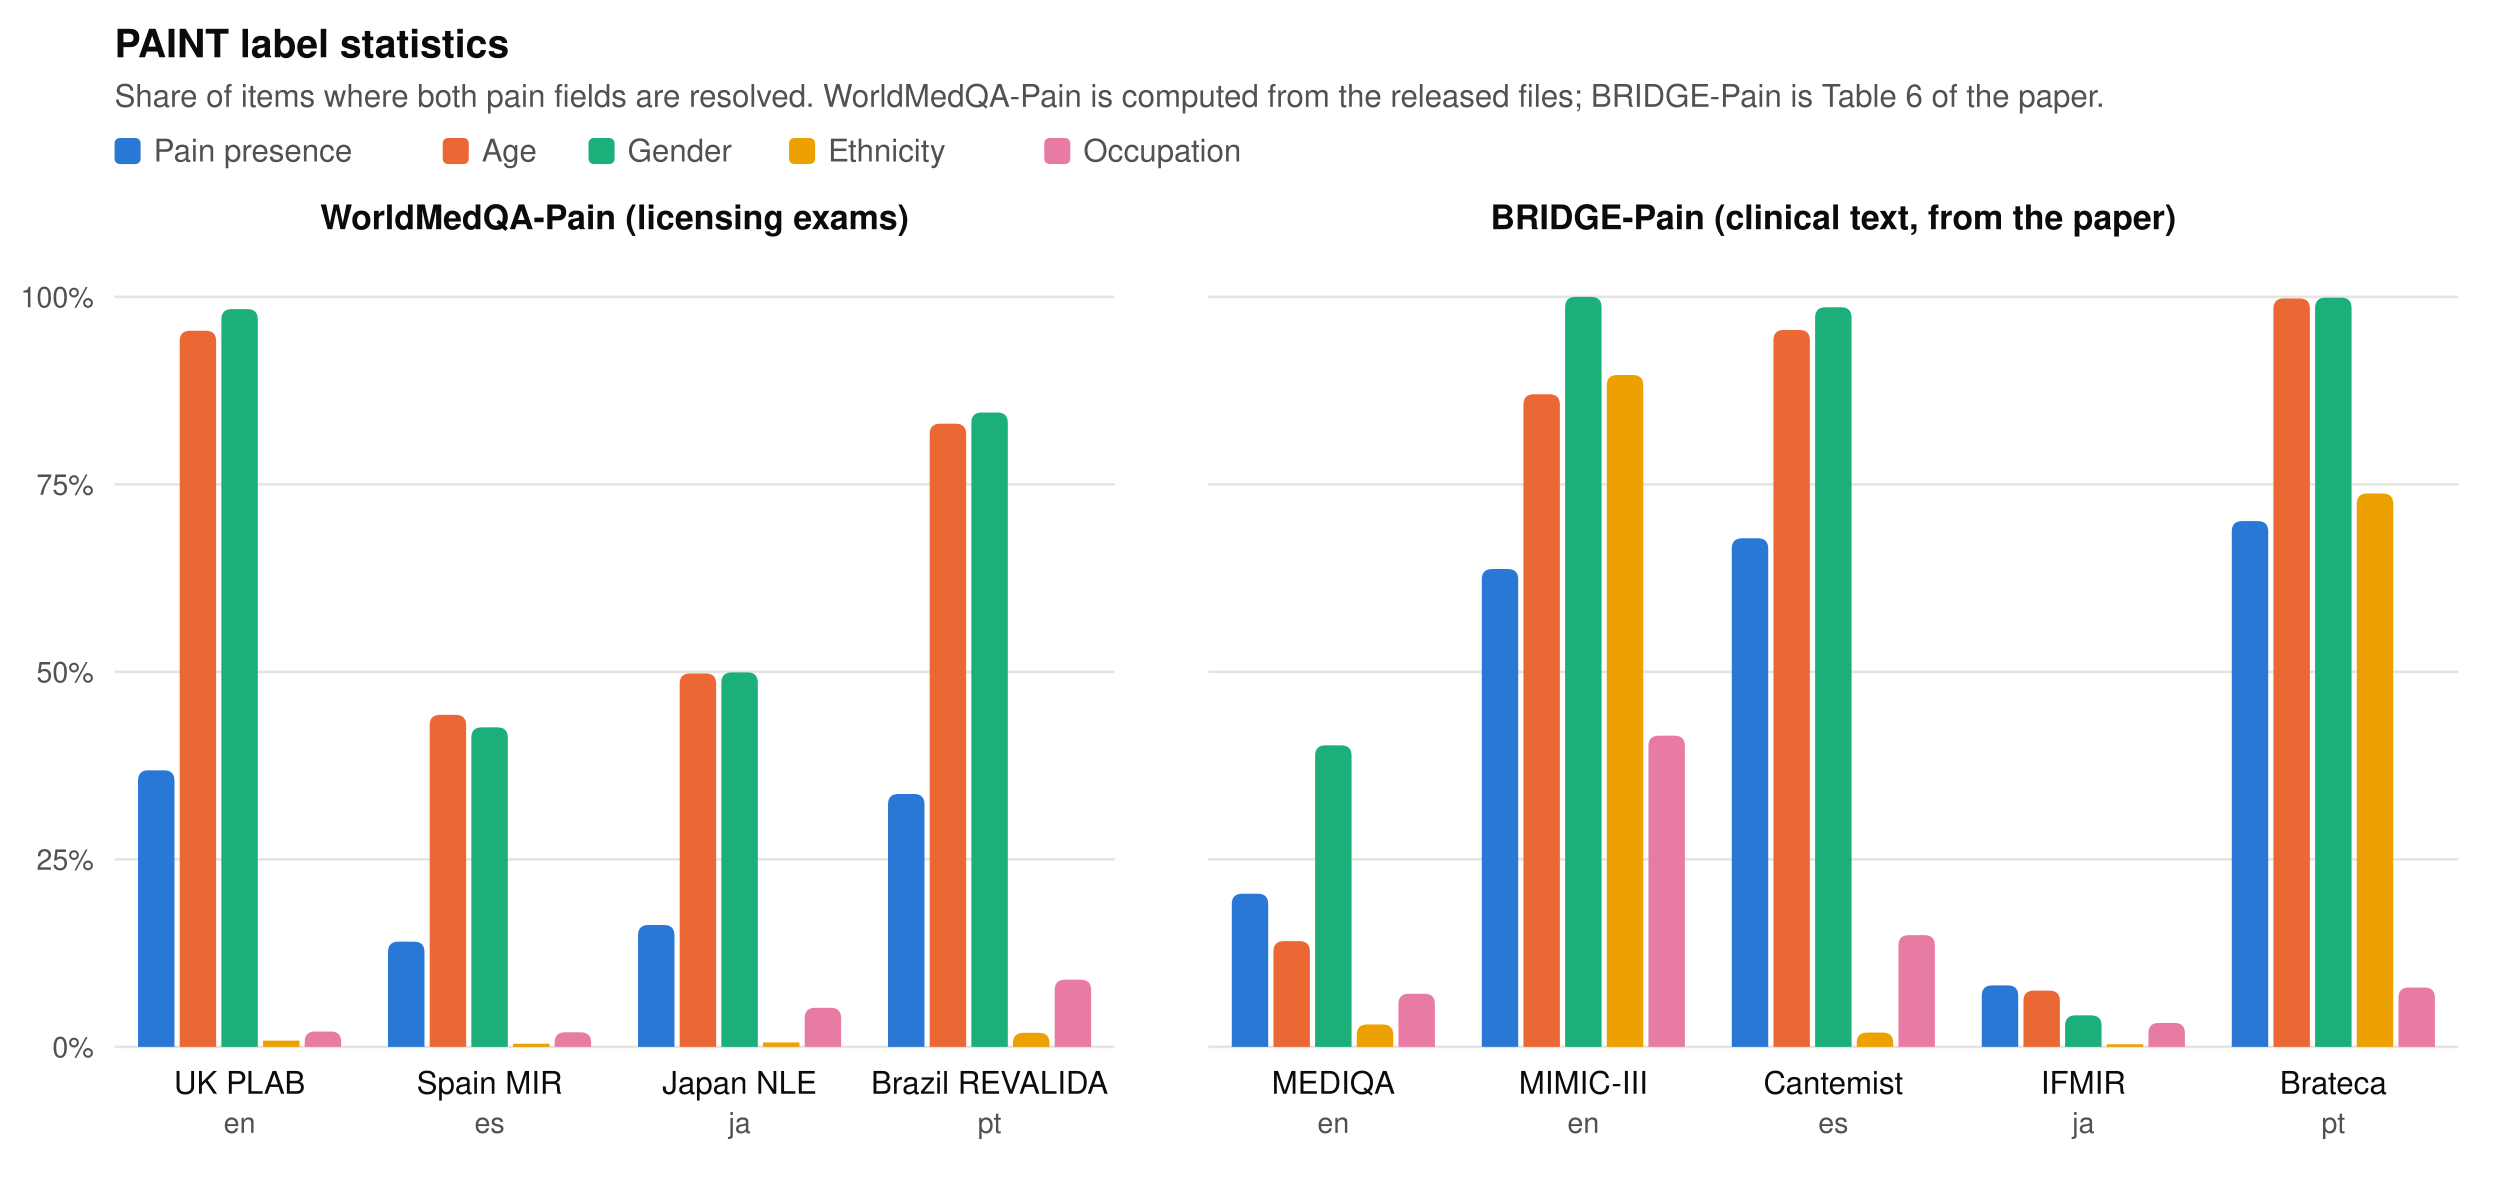
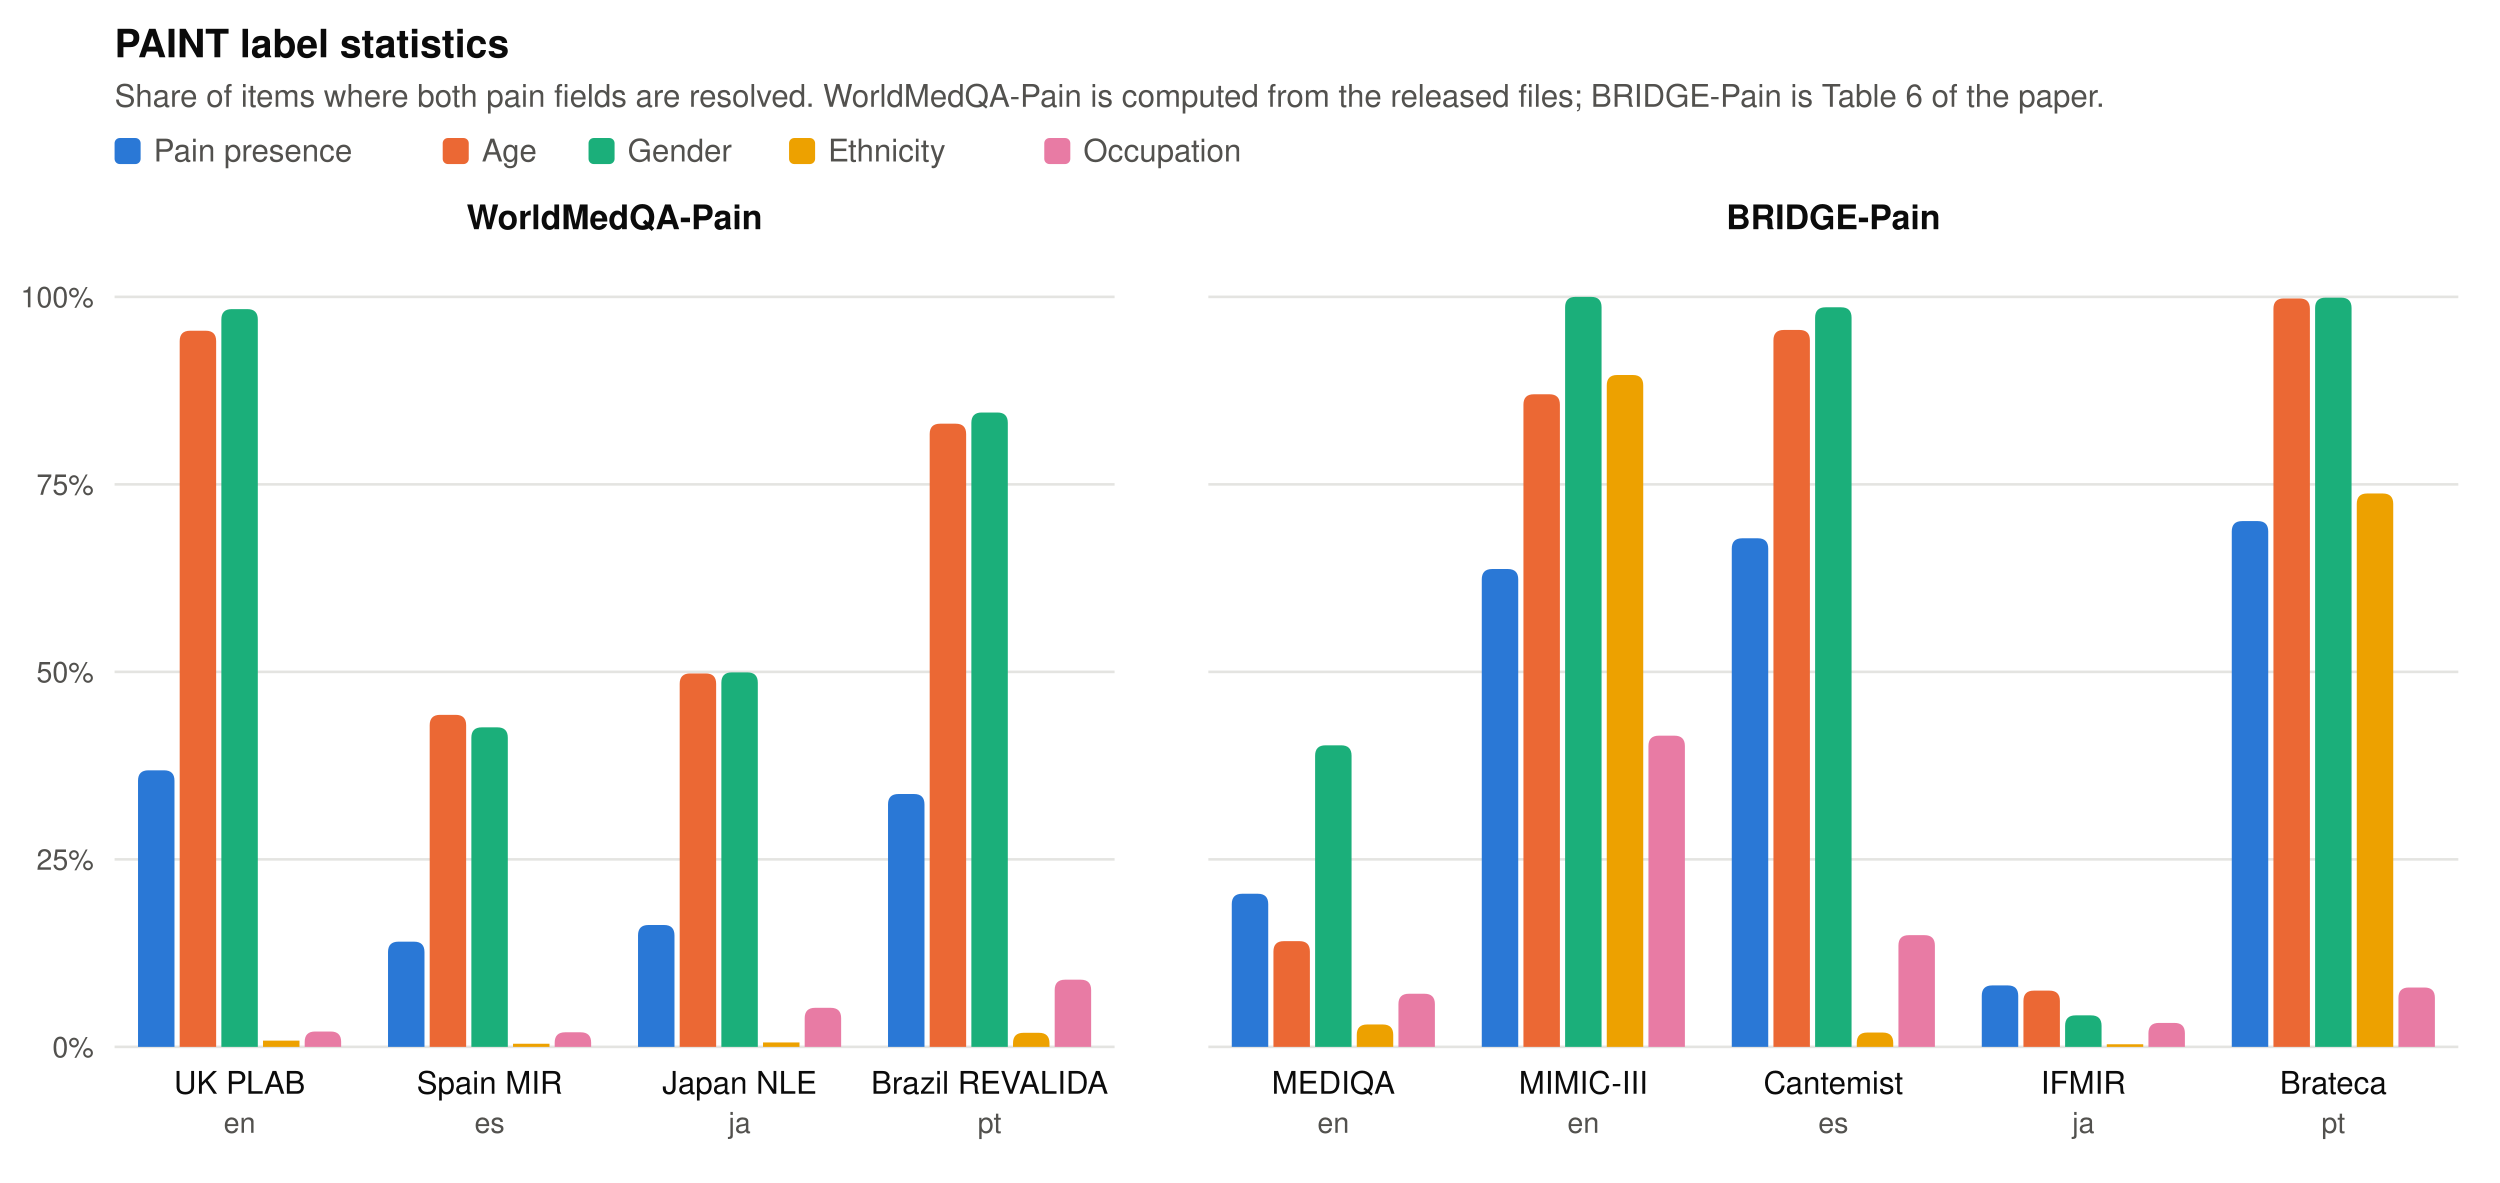
<svg xmlns="http://www.w3.org/2000/svg" width="960" height="454" viewBox="0 0 960 454" role="img" aria-label="PAINT label statistics: pain presence and demographic coverage per partition">
  <style>.bar text{opacity:0;pointer-events:none}.bar:hover text{opacity:1}.bar:hover path{opacity:.8}</style>
  <text x="44" y="22" font-family="-apple-system, BlinkMacSystemFont, 'Segoe UI', Helvetica, Arial, sans-serif" font-size="15" font-weight="600" fill="#0b0b0b">PAINT label statistics</text>
  <text x="44" y="41" font-family="-apple-system, BlinkMacSystemFont, 'Segoe UI', Helvetica, Arial, sans-serif" font-size="12" fill="#52514e">Share of items where both pain fields are resolved. WorldMedQA-Pain is computed from the released files; BRIDGE-Pain is Table 6 of the paper.</text>
  <rect x="44" y="53" width="10" height="10" rx="2" fill="#2a78d6" />
  <text x="59" y="62" font-family="-apple-system, BlinkMacSystemFont, 'Segoe UI', Helvetica, Arial, sans-serif" font-size="12" fill="#52514e">Pain presence</text>
  <rect x="170" y="53" width="10" height="10" rx="2" fill="#eb6834" />
  <text x="185" y="62" font-family="-apple-system, BlinkMacSystemFont, 'Segoe UI', Helvetica, Arial, sans-serif" font-size="12" fill="#52514e">Age</text>
  <rect x="226" y="53" width="10" height="10" rx="2" fill="#1baf7a" />
  <text x="241" y="62" font-family="-apple-system, BlinkMacSystemFont, 'Segoe UI', Helvetica, Arial, sans-serif" font-size="12" fill="#52514e">Gender</text>
  <rect x="303" y="53" width="10" height="10" rx="2" fill="#eda100" />
  <text x="318" y="62" font-family="-apple-system, BlinkMacSystemFont, 'Segoe UI', Helvetica, Arial, sans-serif" font-size="12" fill="#52514e">Ethnicity</text>
  <rect x="401" y="53" width="10" height="10" rx="2" fill="#e87ba4" />
  <text x="416" y="62" font-family="-apple-system, BlinkMacSystemFont, 'Segoe UI', Helvetica, Arial, sans-serif" font-size="12" fill="#52514e">Occupation</text>
-   <text x="236.0" y="88" font-family="-apple-system, BlinkMacSystemFont, 'Segoe UI', Helvetica, Arial, sans-serif" font-size="13" font-weight="600" text-anchor="middle" fill="#0b0b0b">WorldMedQA-Pain (licensing exams)</text>
+   <text x="236.0" y="88" font-family="-apple-system, BlinkMacSystemFont, 'Segoe UI', Helvetica, Arial, sans-serif" font-size="13" font-weight="600" text-anchor="middle" fill="#0b0b0b">WorldMedQA-Pain</text>
  <line x1="44.0" y1="402.0" x2="428.0" y2="402.0" stroke="#e4e4e1" stroke-width="1" />
  <text x="36" y="406.0" font-family="-apple-system, BlinkMacSystemFont, 'Segoe UI', Helvetica, Arial, sans-serif" font-size="11" text-anchor="end" fill="#52514e">0%</text>
  <line x1="44.0" y1="330.0" x2="428.0" y2="330.0" stroke="#e4e4e1" stroke-width="1" />
  <text x="36" y="334.0" font-family="-apple-system, BlinkMacSystemFont, 'Segoe UI', Helvetica, Arial, sans-serif" font-size="11" text-anchor="end" fill="#52514e">25%</text>
  <line x1="44.0" y1="258.0" x2="428.0" y2="258.0" stroke="#e4e4e1" stroke-width="1" />
  <text x="36" y="262.0" font-family="-apple-system, BlinkMacSystemFont, 'Segoe UI', Helvetica, Arial, sans-serif" font-size="11" text-anchor="end" fill="#52514e">50%</text>
  <line x1="44.0" y1="186.0" x2="428.0" y2="186.0" stroke="#e4e4e1" stroke-width="1" />
  <text x="36" y="190.0" font-family="-apple-system, BlinkMacSystemFont, 'Segoe UI', Helvetica, Arial, sans-serif" font-size="11" text-anchor="end" fill="#52514e">75%</text>
  <line x1="44.0" y1="114.0" x2="428.0" y2="114.0" stroke="#e4e4e1" stroke-width="1" />
  <text x="36" y="118.0" font-family="-apple-system, BlinkMacSystemFont, 'Segoe UI', Helvetica, Arial, sans-serif" font-size="11" text-anchor="end" fill="#52514e">100%</text>
  <g class="bar">
    <path d="M53.0,402.0V299.8Q53.0,295.8 57.0,295.8H63.0Q67.0,295.8 67.0,299.8V402.0Z" fill="#2a78d6" />
    <text x="60.0" y="289.8" font-family="-apple-system, BlinkMacSystemFont, 'Segoe UI', Helvetica, Arial, sans-serif" font-size="11" font-weight="600" text-anchor="middle" fill="#0b0b0b">36.9%</text>
  </g>
  <g class="bar">
    <path d="M69.0,402.0V131.0Q69.0,127.0 73.0,127.0H79.0Q83.0,127.0 83.0,131.0V402.0Z" fill="#eb6834" />
    <text x="76.0" y="121.0" font-family="-apple-system, BlinkMacSystemFont, 'Segoe UI', Helvetica, Arial, sans-serif" font-size="11" font-weight="600" text-anchor="middle" fill="#0b0b0b">95.5%</text>
  </g>
  <g class="bar">
    <path d="M85.0,402.0V122.7Q85.0,118.7 89.0,118.7H95.0Q99.0,118.7 99.0,122.7V402.0Z" fill="#1baf7a" />
    <text x="92.0" y="112.7" font-family="-apple-system, BlinkMacSystemFont, 'Segoe UI', Helvetica, Arial, sans-serif" font-size="11" font-weight="600" text-anchor="middle" fill="#0b0b0b">98.4%</text>
  </g>
  <g class="bar">
    <path d="M101.0,402.0V399.6H115.0V402.0Z" fill="#eda100" />
    <text x="108.0" y="393.6" font-family="-apple-system, BlinkMacSystemFont, 'Segoe UI', Helvetica, Arial, sans-serif" font-size="11" font-weight="600" text-anchor="middle" fill="#0b0b0b">0.8%</text>
  </g>
  <g class="bar">
    <path d="M117.0,402.0V400.1Q117.0,396.1 121.0,396.1H127.0Q131.0,396.1 131.0,400.1V402.0Z" fill="#e87ba4" />
    <text x="124.0" y="390.1" font-family="-apple-system, BlinkMacSystemFont, 'Segoe UI', Helvetica, Arial, sans-serif" font-size="11" font-weight="600" text-anchor="middle" fill="#0b0b0b">2.0%</text>
  </g>
  <text x="92.0" y="420" font-family="-apple-system, BlinkMacSystemFont, 'Segoe UI', Helvetica, Arial, sans-serif" font-size="12" text-anchor="middle" fill="#0b0b0b">UK PLAB</text>
  <text x="92.0" y="435" font-family="-apple-system, BlinkMacSystemFont, 'Segoe UI', Helvetica, Arial, sans-serif" font-size="11" text-anchor="middle" fill="#52514e">en</text>
  <g class="bar">
    <path d="M149.0,402.0V365.6Q149.0,361.6 153.0,361.6H159.0Q163.0,361.6 163.0,365.6V402.0Z" fill="#2a78d6" />
    <text x="156.0" y="355.6" font-family="-apple-system, BlinkMacSystemFont, 'Segoe UI', Helvetica, Arial, sans-serif" font-size="11" font-weight="600" text-anchor="middle" fill="#0b0b0b">14.0%</text>
  </g>
  <g class="bar">
    <path d="M165.0,402.0V278.5Q165.0,274.5 169.0,274.5H175.0Q179.0,274.5 179.0,278.5V402.0Z" fill="#eb6834" />
    <text x="172.0" y="268.5" font-family="-apple-system, BlinkMacSystemFont, 'Segoe UI', Helvetica, Arial, sans-serif" font-size="11" font-weight="600" text-anchor="middle" fill="#0b0b0b">44.3%</text>
  </g>
  <g class="bar">
    <path d="M181.0,402.0V283.3Q181.0,279.3 185.0,279.3H191.0Q195.0,279.3 195.0,283.3V402.0Z" fill="#1baf7a" />
    <text x="188.0" y="273.3" font-family="-apple-system, BlinkMacSystemFont, 'Segoe UI', Helvetica, Arial, sans-serif" font-size="11" font-weight="600" text-anchor="middle" fill="#0b0b0b">42.6%</text>
  </g>
  <g class="bar">
    <path d="M197.0,402.0V400.8H211.0V402.0Z" fill="#eda100" />
    <text x="204.0" y="394.8" font-family="-apple-system, BlinkMacSystemFont, 'Segoe UI', Helvetica, Arial, sans-serif" font-size="11" font-weight="600" text-anchor="middle" fill="#0b0b0b">0.4%</text>
  </g>
  <g class="bar">
    <path d="M213.0,402.0V400.4Q213.0,396.4 217.0,396.4H223.0Q227.0,396.4 227.0,400.4V402.0Z" fill="#e87ba4" />
    <text x="220.0" y="390.4" font-family="-apple-system, BlinkMacSystemFont, 'Segoe UI', Helvetica, Arial, sans-serif" font-size="11" font-weight="600" text-anchor="middle" fill="#0b0b0b">2.0%</text>
  </g>
  <text x="188.0" y="420" font-family="-apple-system, BlinkMacSystemFont, 'Segoe UI', Helvetica, Arial, sans-serif" font-size="12" text-anchor="middle" fill="#0b0b0b">Spain MIR</text>
  <text x="188.0" y="435" font-family="-apple-system, BlinkMacSystemFont, 'Segoe UI', Helvetica, Arial, sans-serif" font-size="11" text-anchor="middle" fill="#52514e">es</text>
  <g class="bar">
    <path d="M245.0,402.0V359.2Q245.0,355.2 249.0,355.2H255.0Q259.0,355.2 259.0,359.2V402.0Z" fill="#2a78d6" />
    <text x="252.0" y="349.2" font-family="-apple-system, BlinkMacSystemFont, 'Segoe UI', Helvetica, Arial, sans-serif" font-size="11" font-weight="600" text-anchor="middle" fill="#0b0b0b">16.3%</text>
  </g>
  <g class="bar">
    <path d="M261.0,402.0V262.6Q261.0,258.6 265.0,258.6H271.0Q275.0,258.6 275.0,262.6V402.0Z" fill="#eb6834" />
    <text x="268.0" y="252.6" font-family="-apple-system, BlinkMacSystemFont, 'Segoe UI', Helvetica, Arial, sans-serif" font-size="11" font-weight="600" text-anchor="middle" fill="#0b0b0b">49.8%</text>
  </g>
  <g class="bar">
    <path d="M277.0,402.0V262.2Q277.0,258.2 281.0,258.2H287.0Q291.0,258.2 291.0,262.2V402.0Z" fill="#1baf7a" />
    <text x="284.0" y="252.2" font-family="-apple-system, BlinkMacSystemFont, 'Segoe UI', Helvetica, Arial, sans-serif" font-size="11" font-weight="600" text-anchor="middle" fill="#0b0b0b">49.9%</text>
  </g>
  <g class="bar">
    <path d="M293.0,402.0V400.3H307.0V402.0Z" fill="#eda100" />
    <text x="300.0" y="394.3" font-family="-apple-system, BlinkMacSystemFont, 'Segoe UI', Helvetica, Arial, sans-serif" font-size="11" font-weight="600" text-anchor="middle" fill="#0b0b0b">0.6%</text>
  </g>
  <g class="bar">
    <path d="M309.0,402.0V391.0Q309.0,387.0 313.0,387.0H319.0Q323.0,387.0 323.0,391.0V402.0Z" fill="#e87ba4" />
    <text x="316.0" y="381.0" font-family="-apple-system, BlinkMacSystemFont, 'Segoe UI', Helvetica, Arial, sans-serif" font-size="11" font-weight="600" text-anchor="middle" fill="#0b0b0b">5.2%</text>
  </g>
  <text x="284.0" y="420" font-family="-apple-system, BlinkMacSystemFont, 'Segoe UI', Helvetica, Arial, sans-serif" font-size="12" text-anchor="middle" fill="#0b0b0b">Japan NLE</text>
  <text x="284.0" y="435" font-family="-apple-system, BlinkMacSystemFont, 'Segoe UI', Helvetica, Arial, sans-serif" font-size="11" text-anchor="middle" fill="#52514e">ja</text>
  <g class="bar">
    <path d="M341.0,402.0V308.9Q341.0,304.9 345.0,304.9H351.0Q355.0,304.9 355.0,308.9V402.0Z" fill="#2a78d6" />
    <text x="348.0" y="298.9" font-family="-apple-system, BlinkMacSystemFont, 'Segoe UI', Helvetica, Arial, sans-serif" font-size="11" font-weight="600" text-anchor="middle" fill="#0b0b0b">33.7%</text>
  </g>
  <g class="bar">
    <path d="M357.0,402.0V166.7Q357.0,162.7 361.0,162.7H367.0Q371.0,162.7 371.0,166.7V402.0Z" fill="#eb6834" />
    <text x="364.0" y="156.7" font-family="-apple-system, BlinkMacSystemFont, 'Segoe UI', Helvetica, Arial, sans-serif" font-size="11" font-weight="600" text-anchor="middle" fill="#0b0b0b">83.1%</text>
  </g>
  <g class="bar">
    <path d="M373.0,402.0V162.4Q373.0,158.4 377.0,158.4H383.0Q387.0,158.4 387.0,162.4V402.0Z" fill="#1baf7a" />
    <text x="380.0" y="152.4" font-family="-apple-system, BlinkMacSystemFont, 'Segoe UI', Helvetica, Arial, sans-serif" font-size="11" font-weight="600" text-anchor="middle" fill="#0b0b0b">84.6%</text>
  </g>
  <g class="bar">
    <path d="M389.0,402.0V400.6Q389.0,396.6 393.0,396.6H399.0Q403.0,396.6 403.0,400.6V402.0Z" fill="#eda100" />
    <text x="396.0" y="390.6" font-family="-apple-system, BlinkMacSystemFont, 'Segoe UI', Helvetica, Arial, sans-serif" font-size="11" font-weight="600" text-anchor="middle" fill="#0b0b0b">1.9%</text>
  </g>
  <g class="bar">
    <path d="M405.0,402.0V380.2Q405.0,376.2 409.0,376.2H415.0Q419.0,376.2 419.0,380.2V402.0Z" fill="#e87ba4" />
    <text x="412.0" y="370.2" font-family="-apple-system, BlinkMacSystemFont, 'Segoe UI', Helvetica, Arial, sans-serif" font-size="11" font-weight="600" text-anchor="middle" fill="#0b0b0b">9.0%</text>
  </g>
  <text x="380.0" y="420" font-family="-apple-system, BlinkMacSystemFont, 'Segoe UI', Helvetica, Arial, sans-serif" font-size="12" text-anchor="middle" fill="#0b0b0b">Brazil REVALIDA</text>
  <text x="380.0" y="435" font-family="-apple-system, BlinkMacSystemFont, 'Segoe UI', Helvetica, Arial, sans-serif" font-size="11" text-anchor="middle" fill="#52514e">pt</text>
-   <text x="704.0" y="88" font-family="-apple-system, BlinkMacSystemFont, 'Segoe UI', Helvetica, Arial, sans-serif" font-size="13" font-weight="600" text-anchor="middle" fill="#0b0b0b">BRIDGE-Pain (clinical text, from the paper)</text>
+   <text x="704.0" y="88" font-family="-apple-system, BlinkMacSystemFont, 'Segoe UI', Helvetica, Arial, sans-serif" font-size="13" font-weight="600" text-anchor="middle" fill="#0b0b0b">BRIDGE-Pain</text>
  <line x1="464.0" y1="402.0" x2="944.0" y2="402.0" stroke="#e4e4e1" stroke-width="1" />
  <line x1="464.0" y1="330.0" x2="944.0" y2="330.0" stroke="#e4e4e1" stroke-width="1" />
  <line x1="464.0" y1="258.0" x2="944.0" y2="258.0" stroke="#e4e4e1" stroke-width="1" />
  <line x1="464.0" y1="186.0" x2="944.0" y2="186.0" stroke="#e4e4e1" stroke-width="1" />
  <line x1="464.0" y1="114.0" x2="944.0" y2="114.0" stroke="#e4e4e1" stroke-width="1" />
  <g class="bar">
    <path d="M473.0,402.0V347.2Q473.0,343.2 477.0,343.2H483.0Q487.0,343.2 487.0,347.2V402.0Z" fill="#2a78d6" />
    <text x="480.0" y="337.2" font-family="-apple-system, BlinkMacSystemFont, 'Segoe UI', Helvetica, Arial, sans-serif" font-size="11" font-weight="600" text-anchor="middle" fill="#0b0b0b">20.4%</text>
  </g>
  <g class="bar">
    <path d="M489.0,402.0V365.4Q489.0,361.4 493.0,361.4H499.0Q503.0,361.4 503.0,365.4V402.0Z" fill="#eb6834" />
    <text x="496.0" y="355.4" font-family="-apple-system, BlinkMacSystemFont, 'Segoe UI', Helvetica, Arial, sans-serif" font-size="11" font-weight="600" text-anchor="middle" fill="#0b0b0b">14.1%</text>
  </g>
  <g class="bar">
    <path d="M505.0,402.0V290.2Q505.0,286.2 509.0,286.2H515.0Q519.0,286.2 519.0,290.2V402.0Z" fill="#1baf7a" />
    <text x="512.0" y="280.2" font-family="-apple-system, BlinkMacSystemFont, 'Segoe UI', Helvetica, Arial, sans-serif" font-size="11" font-weight="600" text-anchor="middle" fill="#0b0b0b">40.2%</text>
  </g>
  <g class="bar">
    <path d="M521.0,402.0V397.4Q521.0,393.4 525.0,393.4H531.0Q535.0,393.4 535.0,397.4V402.0Z" fill="#eda100" />
    <text x="528.0" y="387.4" font-family="-apple-system, BlinkMacSystemFont, 'Segoe UI', Helvetica, Arial, sans-serif" font-size="11" font-weight="600" text-anchor="middle" fill="#0b0b0b">3.0%</text>
  </g>
  <g class="bar">
    <path d="M537.0,402.0V385.6Q537.0,381.6 541.0,381.6H547.0Q551.0,381.6 551.0,385.6V402.0Z" fill="#e87ba4" />
    <text x="544.0" y="375.6" font-family="-apple-system, BlinkMacSystemFont, 'Segoe UI', Helvetica, Arial, sans-serif" font-size="11" font-weight="600" text-anchor="middle" fill="#0b0b0b">7.1%</text>
  </g>
  <text x="512.0" y="420" font-family="-apple-system, BlinkMacSystemFont, 'Segoe UI', Helvetica, Arial, sans-serif" font-size="12" text-anchor="middle" fill="#0b0b0b">MEDIQA</text>
  <text x="512.0" y="435" font-family="-apple-system, BlinkMacSystemFont, 'Segoe UI', Helvetica, Arial, sans-serif" font-size="11" text-anchor="middle" fill="#52514e">en</text>
  <g class="bar">
    <path d="M569.0,402.0V222.5Q569.0,218.5 573.0,218.5H579.0Q583.0,218.5 583.0,222.5V402.0Z" fill="#2a78d6" />
    <text x="576.0" y="212.5" font-family="-apple-system, BlinkMacSystemFont, 'Segoe UI', Helvetica, Arial, sans-serif" font-size="11" font-weight="600" text-anchor="middle" fill="#0b0b0b">63.7%</text>
  </g>
  <g class="bar">
    <path d="M585.0,402.0V155.4Q585.0,151.4 589.0,151.4H595.0Q599.0,151.4 599.0,155.4V402.0Z" fill="#eb6834" />
    <text x="592.0" y="145.4" font-family="-apple-system, BlinkMacSystemFont, 'Segoe UI', Helvetica, Arial, sans-serif" font-size="11" font-weight="600" text-anchor="middle" fill="#0b0b0b">87.0%</text>
  </g>
  <g class="bar">
    <path d="M601.0,402.0V118.0Q601.0,114.0 605.0,114.0H611.0Q615.0,114.0 615.0,118.0V402.0Z" fill="#1baf7a" />
    <text x="608.0" y="108.0" font-family="-apple-system, BlinkMacSystemFont, 'Segoe UI', Helvetica, Arial, sans-serif" font-size="11" font-weight="600" text-anchor="middle" fill="#0b0b0b">100.0%</text>
  </g>
  <g class="bar">
    <path d="M617.0,402.0V148.0Q617.0,144.0 621.0,144.0H627.0Q631.0,144.0 631.0,148.0V402.0Z" fill="#eda100" />
    <text x="624.0" y="138.0" font-family="-apple-system, BlinkMacSystemFont, 'Segoe UI', Helvetica, Arial, sans-serif" font-size="11" font-weight="600" text-anchor="middle" fill="#0b0b0b">89.6%</text>
  </g>
  <g class="bar">
    <path d="M633.0,402.0V286.5Q633.0,282.5 637.0,282.5H643.0Q647.0,282.5 647.0,286.5V402.0Z" fill="#e87ba4" />
    <text x="640.0" y="276.5" font-family="-apple-system, BlinkMacSystemFont, 'Segoe UI', Helvetica, Arial, sans-serif" font-size="11" font-weight="600" text-anchor="middle" fill="#0b0b0b">41.5%</text>
  </g>
  <text x="608.0" y="420" font-family="-apple-system, BlinkMacSystemFont, 'Segoe UI', Helvetica, Arial, sans-serif" font-size="12" text-anchor="middle" fill="#0b0b0b">MIMIC-III</text>
  <text x="608.0" y="435" font-family="-apple-system, BlinkMacSystemFont, 'Segoe UI', Helvetica, Arial, sans-serif" font-size="11" text-anchor="middle" fill="#52514e">en</text>
  <g class="bar">
    <path d="M665.0,402.0V210.7Q665.0,206.7 669.0,206.7H675.0Q679.0,206.7 679.0,210.7V402.0Z" fill="#2a78d6" />
    <text x="672.0" y="200.7" font-family="-apple-system, BlinkMacSystemFont, 'Segoe UI', Helvetica, Arial, sans-serif" font-size="11" font-weight="600" text-anchor="middle" fill="#0b0b0b">67.8%</text>
  </g>
  <g class="bar">
    <path d="M681.0,402.0V130.7Q681.0,126.7 685.0,126.7H691.0Q695.0,126.7 695.0,130.7V402.0Z" fill="#eb6834" />
    <text x="688.0" y="120.7" font-family="-apple-system, BlinkMacSystemFont, 'Segoe UI', Helvetica, Arial, sans-serif" font-size="11" font-weight="600" text-anchor="middle" fill="#0b0b0b">95.6%</text>
  </g>
  <g class="bar">
    <path d="M697.0,402.0V122.0Q697.0,118.0 701.0,118.0H707.0Q711.0,118.0 711.0,122.0V402.0Z" fill="#1baf7a" />
    <text x="704.0" y="112.0" font-family="-apple-system, BlinkMacSystemFont, 'Segoe UI', Helvetica, Arial, sans-serif" font-size="11" font-weight="600" text-anchor="middle" fill="#0b0b0b">98.6%</text>
  </g>
  <g class="bar">
    <path d="M713.0,402.0V400.5Q713.0,396.5 717.0,396.5H723.0Q727.0,396.5 727.0,400.5V402.0Z" fill="#eda100" />
    <text x="720.0" y="390.5" font-family="-apple-system, BlinkMacSystemFont, 'Segoe UI', Helvetica, Arial, sans-serif" font-size="11" font-weight="600" text-anchor="middle" fill="#0b0b0b">1.9%</text>
  </g>
  <g class="bar">
    <path d="M729.0,402.0V363.1Q729.0,359.1 733.0,359.1H739.0Q743.0,359.1 743.0,363.1V402.0Z" fill="#e87ba4" />
    <text x="736.0" y="353.1" font-family="-apple-system, BlinkMacSystemFont, 'Segoe UI', Helvetica, Arial, sans-serif" font-size="11" font-weight="600" text-anchor="middle" fill="#0b0b0b">14.9%</text>
  </g>
  <text x="704.0" y="420" font-family="-apple-system, BlinkMacSystemFont, 'Segoe UI', Helvetica, Arial, sans-serif" font-size="12" text-anchor="middle" fill="#0b0b0b">Cantemist</text>
  <text x="704.0" y="435" font-family="-apple-system, BlinkMacSystemFont, 'Segoe UI', Helvetica, Arial, sans-serif" font-size="11" text-anchor="middle" fill="#52514e">es</text>
  <g class="bar">
    <path d="M761.0,402.0V382.4Q761.0,378.4 765.0,378.4H771.0Q775.0,378.4 775.0,382.4V402.0Z" fill="#2a78d6" />
    <text x="768.0" y="372.4" font-family="-apple-system, BlinkMacSystemFont, 'Segoe UI', Helvetica, Arial, sans-serif" font-size="11" font-weight="600" text-anchor="middle" fill="#0b0b0b">8.2%</text>
  </g>
  <g class="bar">
    <path d="M777.0,402.0V384.4Q777.0,380.4 781.0,380.4H787.0Q791.0,380.4 791.0,384.4V402.0Z" fill="#eb6834" />
    <text x="784.0" y="374.4" font-family="-apple-system, BlinkMacSystemFont, 'Segoe UI', Helvetica, Arial, sans-serif" font-size="11" font-weight="600" text-anchor="middle" fill="#0b0b0b">7.5%</text>
  </g>
  <g class="bar">
    <path d="M793.0,402.0V393.9Q793.0,389.9 797.0,389.9H803.0Q807.0,389.9 807.0,393.9V402.0Z" fill="#1baf7a" />
    <text x="800.0" y="383.9" font-family="-apple-system, BlinkMacSystemFont, 'Segoe UI', Helvetica, Arial, sans-serif" font-size="11" font-weight="600" text-anchor="middle" fill="#0b0b0b">4.2%</text>
  </g>
  <g class="bar">
    <path d="M809.0,402.0V401.0H823.0V402.0Z" fill="#eda100" />
    <text x="816.0" y="396.0" font-family="-apple-system, BlinkMacSystemFont, 'Segoe UI', Helvetica, Arial, sans-serif" font-size="11" font-weight="600" text-anchor="middle" fill="#0b0b0b">0.0%</text>
  </g>
  <g class="bar">
    <path d="M825.0,402.0V396.8Q825.0,392.8 829.0,392.8H835.0Q839.0,392.8 839.0,396.8V402.0Z" fill="#e87ba4" />
    <text x="832.0" y="386.8" font-family="-apple-system, BlinkMacSystemFont, 'Segoe UI', Helvetica, Arial, sans-serif" font-size="11" font-weight="600" text-anchor="middle" fill="#0b0b0b">3.2%</text>
  </g>
  <text x="800.0" y="420" font-family="-apple-system, BlinkMacSystemFont, 'Segoe UI', Helvetica, Arial, sans-serif" font-size="12" text-anchor="middle" fill="#0b0b0b">IFMIR</text>
  <text x="800.0" y="435" font-family="-apple-system, BlinkMacSystemFont, 'Segoe UI', Helvetica, Arial, sans-serif" font-size="11" text-anchor="middle" fill="#52514e">ja</text>
  <g class="bar">
    <path d="M857.0,402.0V204.1Q857.0,200.1 861.0,200.1H867.0Q871.0,200.1 871.0,204.1V402.0Z" fill="#2a78d6" />
    <text x="864.0" y="194.1" font-family="-apple-system, BlinkMacSystemFont, 'Segoe UI', Helvetica, Arial, sans-serif" font-size="11" font-weight="600" text-anchor="middle" fill="#0b0b0b">70.1%</text>
  </g>
  <g class="bar">
    <path d="M873.0,402.0V118.6Q873.0,114.6 877.0,114.6H883.0Q887.0,114.6 887.0,118.6V402.0Z" fill="#eb6834" />
    <text x="880.0" y="108.6" font-family="-apple-system, BlinkMacSystemFont, 'Segoe UI', Helvetica, Arial, sans-serif" font-size="11" font-weight="600" text-anchor="middle" fill="#0b0b0b">99.8%</text>
  </g>
  <g class="bar">
    <path d="M889.0,402.0V118.3Q889.0,114.3 893.0,114.3H899.0Q903.0,114.3 903.0,118.3V402.0Z" fill="#1baf7a" />
    <text x="896.0" y="108.3" font-family="-apple-system, BlinkMacSystemFont, 'Segoe UI', Helvetica, Arial, sans-serif" font-size="11" font-weight="600" text-anchor="middle" fill="#0b0b0b">99.9%</text>
  </g>
  <g class="bar">
    <path d="M905.0,402.0V193.5Q905.0,189.5 909.0,189.5H915.0Q919.0,189.5 919.0,193.5V402.0Z" fill="#eda100" />
    <text x="912.0" y="183.5" font-family="-apple-system, BlinkMacSystemFont, 'Segoe UI', Helvetica, Arial, sans-serif" font-size="11" font-weight="600" text-anchor="middle" fill="#0b0b0b">73.8%</text>
  </g>
  <g class="bar">
    <path d="M921.0,402.0V383.2Q921.0,379.2 925.0,379.2H931.0Q935.0,379.2 935.0,383.2V402.0Z" fill="#e87ba4" />
    <text x="928.0" y="373.2" font-family="-apple-system, BlinkMacSystemFont, 'Segoe UI', Helvetica, Arial, sans-serif" font-size="11" font-weight="600" text-anchor="middle" fill="#0b0b0b">7.9%</text>
  </g>
  <text x="896.0" y="420" font-family="-apple-system, BlinkMacSystemFont, 'Segoe UI', Helvetica, Arial, sans-serif" font-size="12" text-anchor="middle" fill="#0b0b0b">Brateca</text>
  <text x="896.0" y="435" font-family="-apple-system, BlinkMacSystemFont, 'Segoe UI', Helvetica, Arial, sans-serif" font-size="11" text-anchor="middle" fill="#52514e">pt</text>
</svg>
